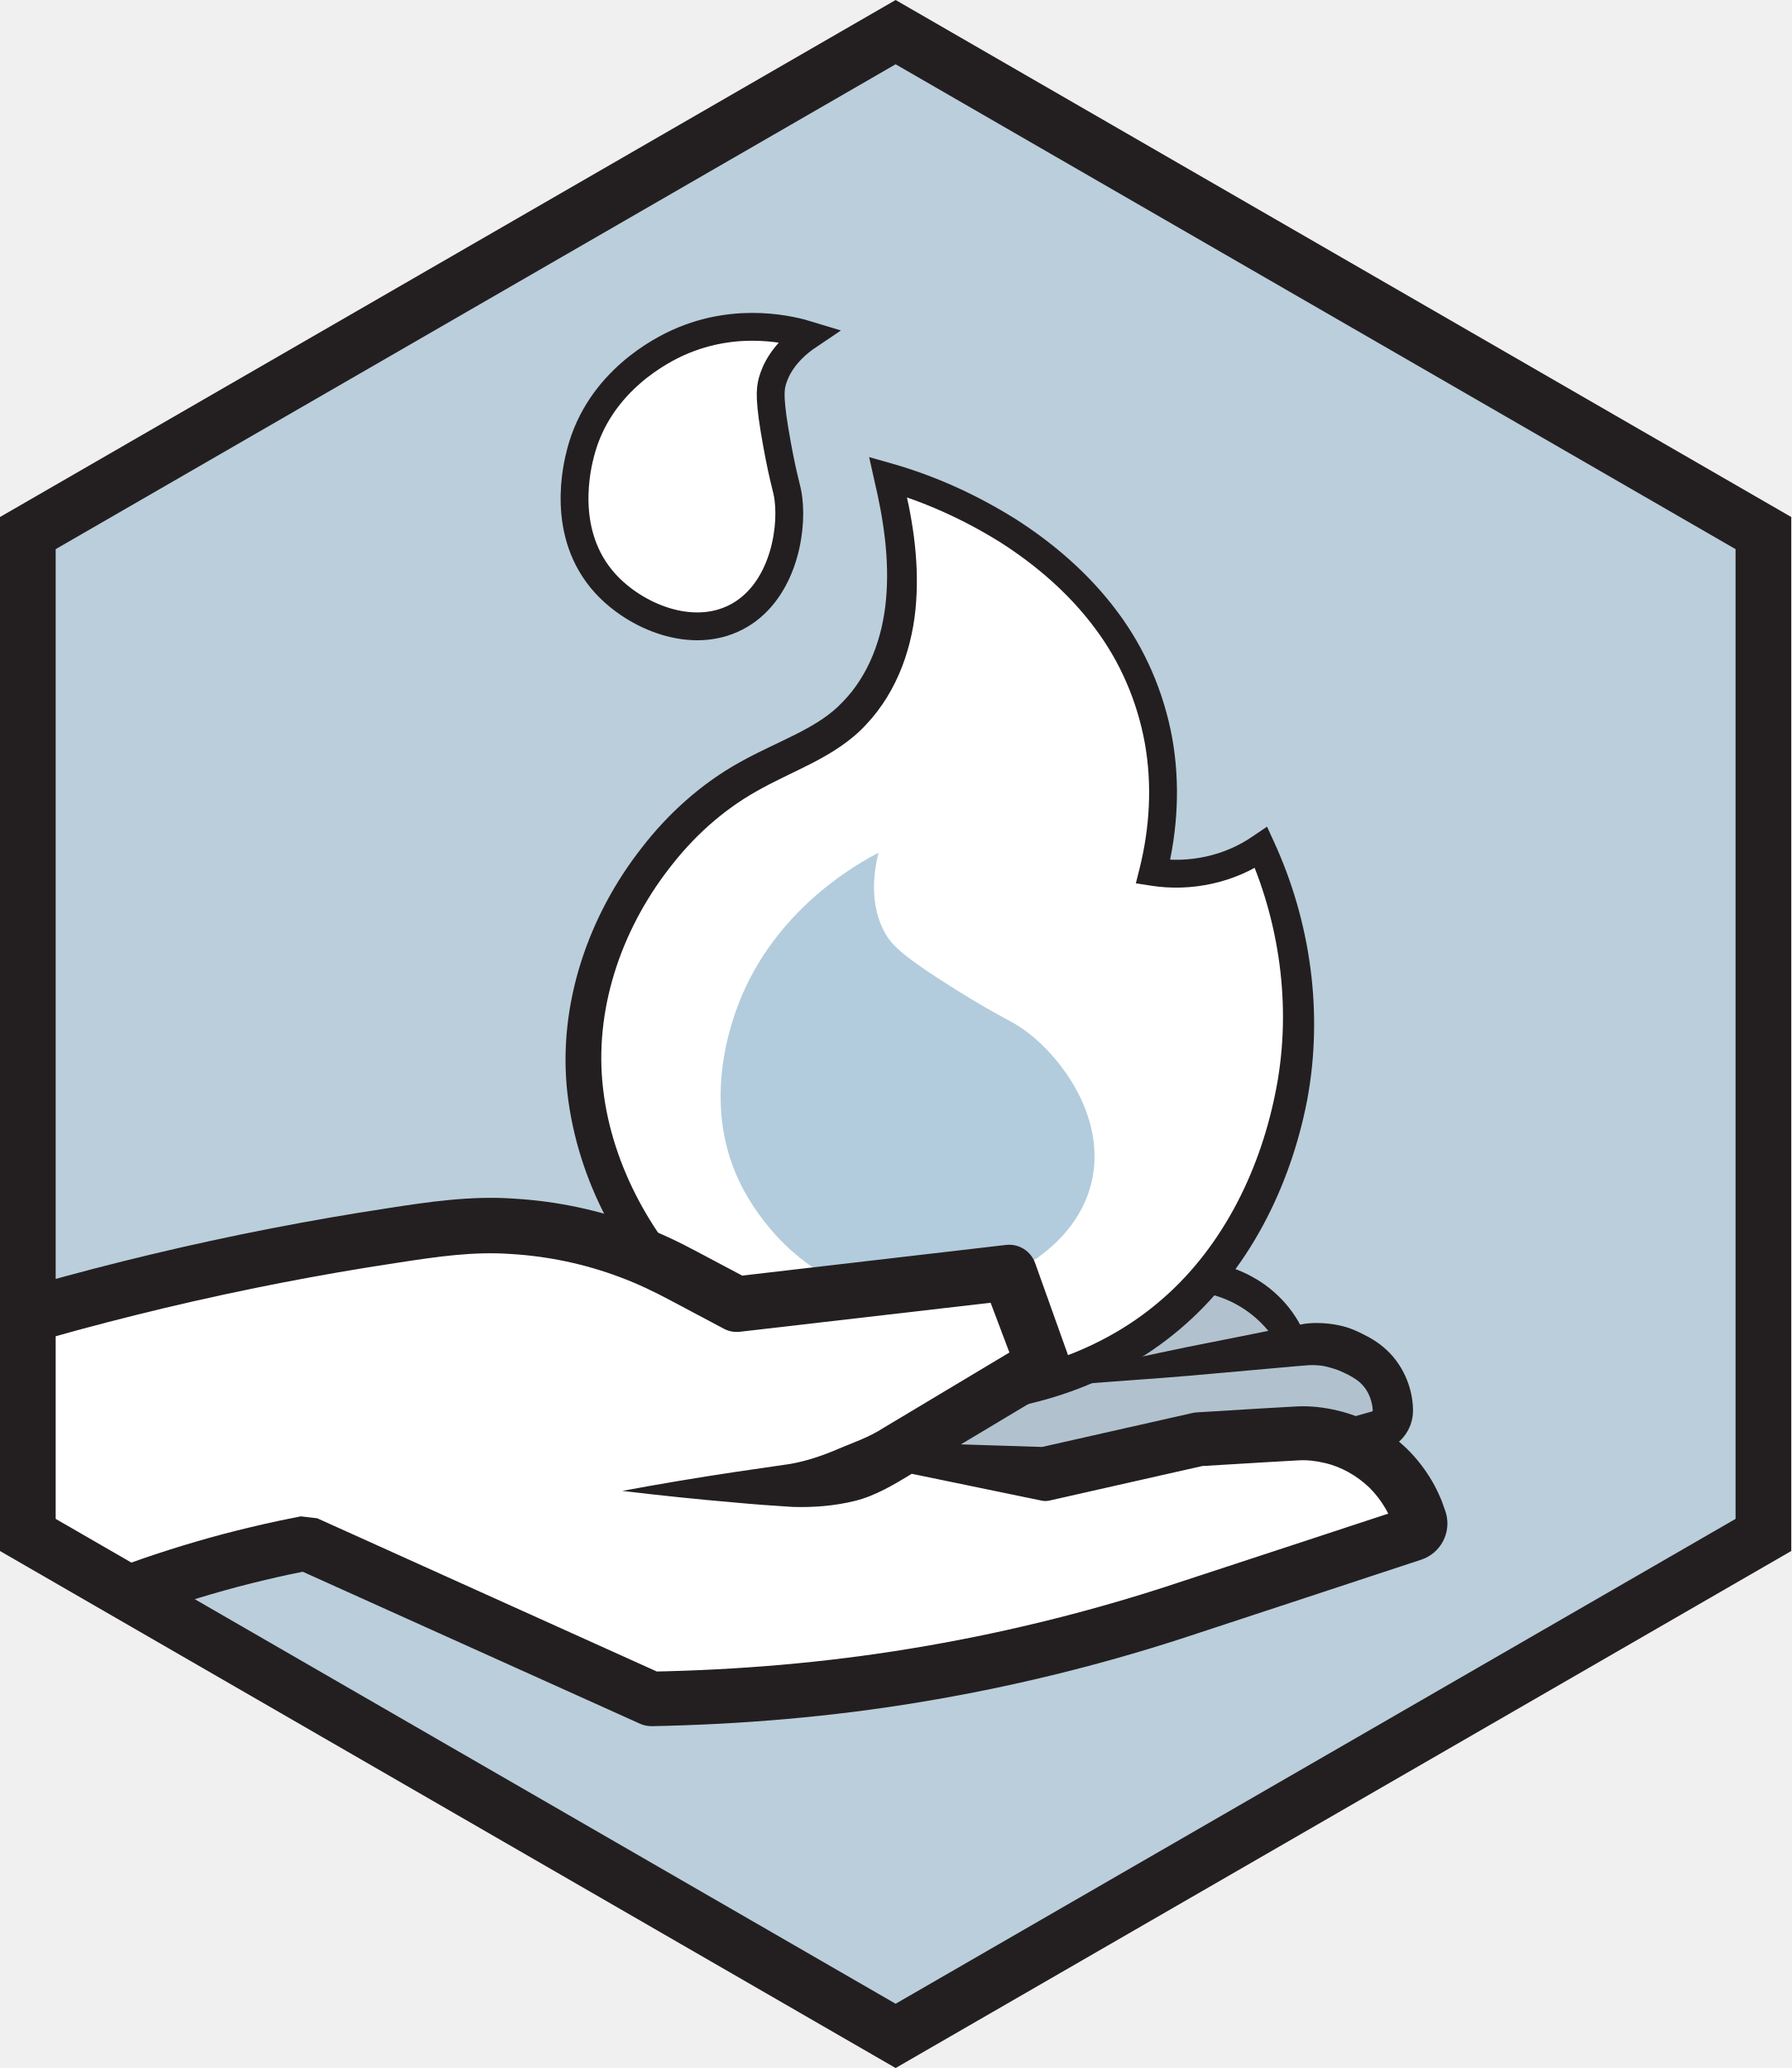
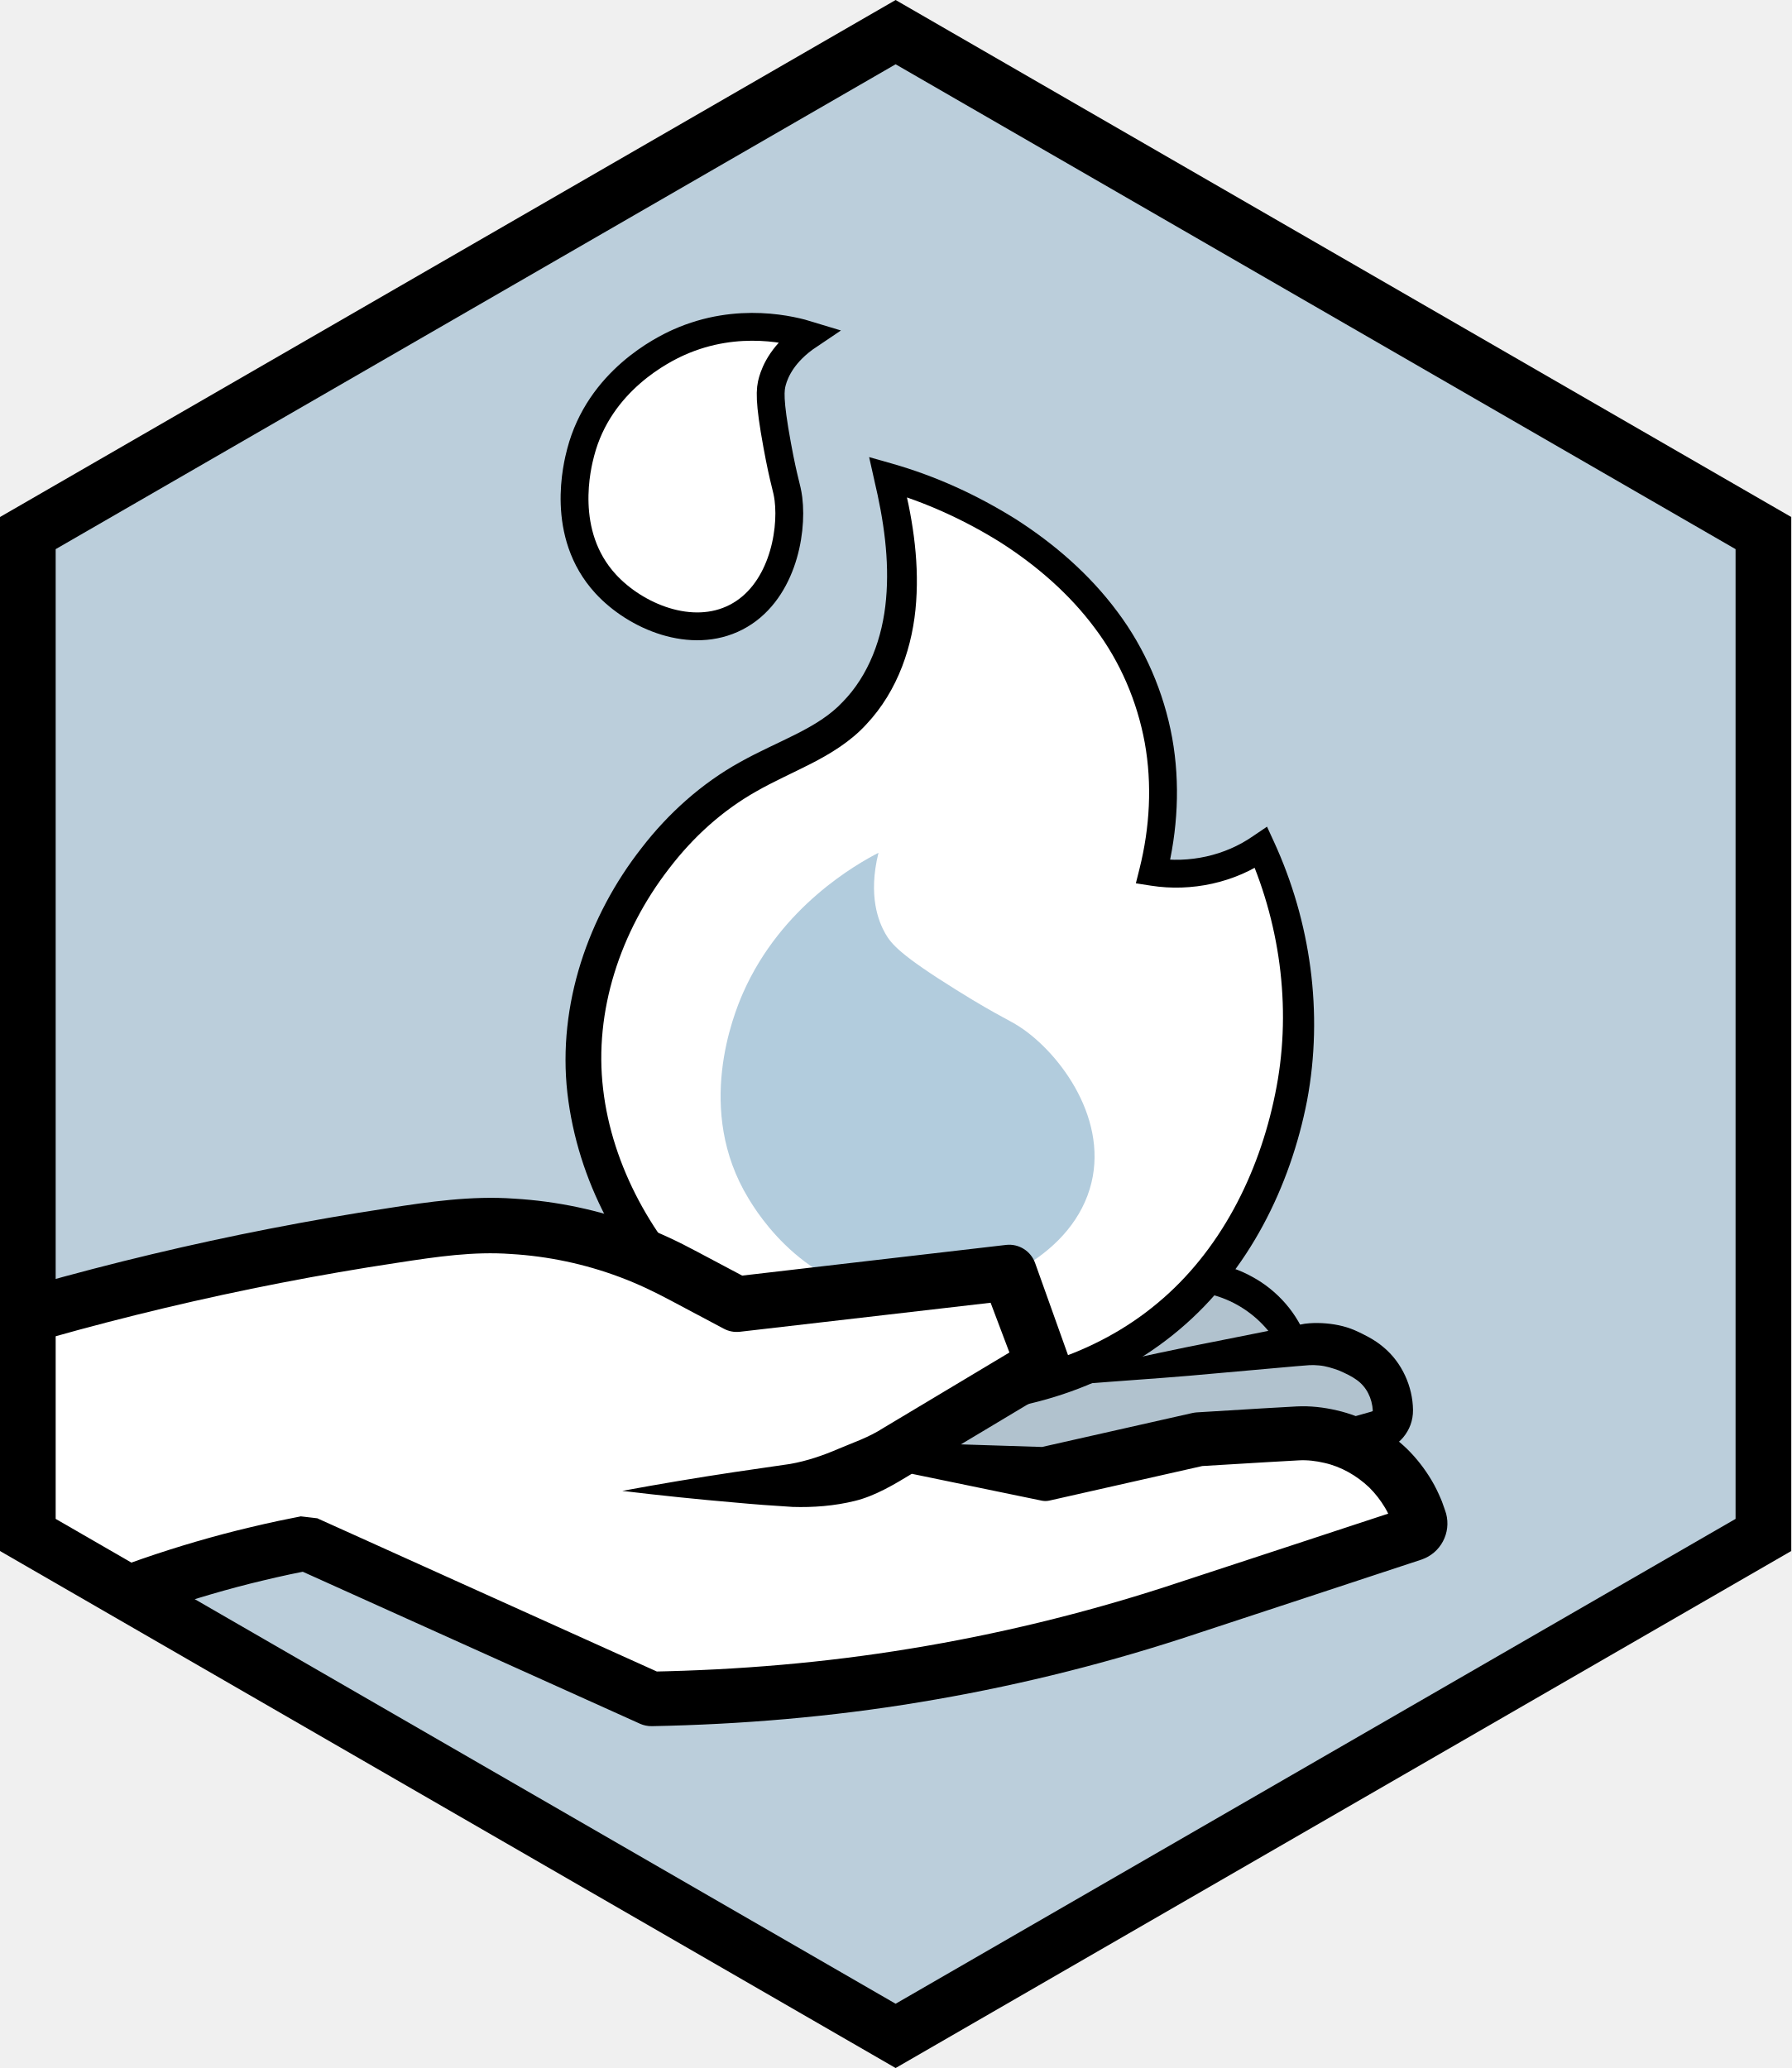
<svg xmlns="http://www.w3.org/2000/svg" fill-rule="evenodd" stroke-miterlimit="10" clip-rule="evenodd" viewBox="0 0 64.354 74.309" xml:space="preserve">
  <g transform="translate(-3.8229 -3.3453)">
    <clipPath id="a">
      <path d="M4.823 22.5v36L36 76.5l31.177-18v-36L36 4.5Z" clip-rule="nonzero" />
    </clipPath>
    <g clip-path="url(#a)">
      <path fill="#3f7faa" fill-rule="nonzero" d="M67.177 58.499v-36l-31.177-18-31.177 18v36l31.177 18z" opacity=".3" />
      <path fill="#9aa3ad" fill-rule="nonzero" d="M45.698 49.305c-1.661.511-3.322 1.023-4.983 1.534l-.065-.183-.59-1.6-2.4.275h-.026l3.671-1.993c.367-.197.774-.315 1.194-.341h.183c.279.003.604.042.948.161 1.377.474 1.947 1.836 2.068 2.147" opacity=".3" />
-       <path fill="#231f20" fill-rule="nonzero" d="M45.247 49.087c-.071.085-.089.248-.046.339l-.03-.058-.06-.119-.13-.232c-.086-.155-.19-.297-.289-.441-.204-.283-.444-.532-.717-.733-.529-.398-1.305-.584-1.983-.434-.347.06-.681.242-1.058.415l-1.095.512-2.205.994-.001.001h.026l2.399-.276h.001l.655 1.783.001.001-.001-.001c1.62-.677 3.078-1.286 4.533-1.751m.9.435c-1.866.558-3.73.972-5.432 1.317h-.001v-.001l-.655-1.783h-.001l-2.399.276h-.026l.001-.001 2.036-1.308 1.025-.639c.331-.202.686-.459 1.124-.598.874-.295 1.823-.191 2.654.262.413.221.761.538 1.048.891.144.176.264.37.375.565.055.098.103.2.148.303l.064.157.029.08c.062.138.063.348.01.479" />
+       <path fill-rule="nonzero" d="M45.247 49.087c-.071.085-.089.248-.046.339l-.03-.058-.06-.119-.13-.232c-.086-.155-.19-.297-.289-.441-.204-.283-.444-.532-.717-.733-.529-.398-1.305-.584-1.983-.434-.347.06-.681.242-1.058.415l-1.095.512-2.205.994-.001.001h.026l2.399-.276h.001l.655 1.783.001.001-.001-.001c1.62-.677 3.078-1.286 4.533-1.751m.9.435c-1.866.558-3.73.972-5.432 1.317h-.001v-.001l-.655-1.783h-.001l-2.399.276h-.026l.001-.001 2.036-1.308 1.025-.639c.331-.202.686-.459 1.124-.598.874-.295 1.823-.191 2.654.262.413.221.761.538 1.048.891.144.176.264.37.375.565.055.098.103.2.148.303l.064.157.029.08c.062.138.063.348.01.479" />
      <path fill="#9aa3ad" fill-rule="nonzero" d="m39.771 53.239 1.495-.892-.551-1.508 4.616-1.442c.118-.039.249-.066.367-.092 1.914-.406 3.868.577 4.629 2.413Z" opacity=".3" />
-       <path fill="#231f20" fill-rule="nonzero" d="M39.771 53.239c1.838-.278 3.665-.611 5.407-.974l5.077-1.042-.39.686-.002-.004c-.701-1.434-2.269-2.324-3.866-2.134-.374.033-.807.154-1.257.268-.443.103-.883.214-1.33.305-.891.188-1.784.372-2.695.495l.551 1.508zm0 0 1.495-.892-.551-1.508c.819-.417 1.656-.774 2.494-1.126.418-.179.843-.338 1.264-.506.416-.15.839-.342 1.364-.44.998-.197 2.081-.047 2.983.462.907.493 1.633 1.326 1.966 2.292l.003.005.249.623-.64.064c-1.851.185-3.704.336-5.478.479-1.777.144-3.468.318-5.149.547" />
+       <path fill-rule="nonzero" d="M39.771 53.239c1.838-.278 3.665-.611 5.407-.974l5.077-1.042-.39.686-.002-.004c-.701-1.434-2.269-2.324-3.866-2.134-.374.033-.807.154-1.257.268-.443.103-.883.214-1.33.305-.891.188-1.784.372-2.695.495l.551 1.508zm0 0 1.495-.892-.551-1.508c.819-.417 1.656-.774 2.494-1.126.418-.179.843-.338 1.264-.506.416-.15.839-.342 1.364-.44.998-.197 2.081-.047 2.983.462.907.493 1.633 1.326 1.966 2.292l.003.005.249.623-.64.064c-1.851.185-3.704.336-5.478.479-1.777.144-3.468.318-5.149.547" />
      <path fill="#9aa3ad" fill-rule="nonzero" d="M53.867 54.025c0 .354-.236.656-.577.747l-1.128.341c-.485-.183-1.009-.288-1.547-.288-.105 0-.197.013-.288.013l-3.462.21-5.507 1.245c-1.862-.222-3.711-.445-5.573-.668.026-.013.039-.026.065-.04l3.921-2.347 10.556-1.521.485-.065c.315-.027.957-.027 1.639.327.301.145.839.42 1.167 1.063.183.354.236.708.249.983" opacity=".3" />
-       <path fill="#231f20" fill-rule="nonzero" d="M53.145 54.042c-.025-.454-.226-.861-.576-1.11-.088-.064-.185-.122-.293-.179-.106-.052-.275-.135-.365-.169-.224-.079-.453-.154-.697-.175-.115-.013-.256-.015-.348-.01l-.462.037-.965.086-1.929.172c-1.285.123-2.575.211-3.864.307-1.288.107-2.584.157-3.876.237l-.004.003-3.916 2.344-.066.04 5.573.668.006-.001 5.416-1.62.005-.002.057-.007 2.667-.344c.454-.049.862-.136 1.393-.144.516 0 1.032.083 1.526.237l-.482-.016.004-.002 1.063-.302.104-.03.014-.009c.007.001.012-.029.015-.011m1.443-.034c.004.383-.126.717-.357.993-.115.135-.254.249-.408.336-.143.087-.356.145-.408.161l-1.032.332-.004.001-.295.072-.188-.089c-.337-.159-.7-.272-1.073-.324-.359-.048-.838-.026-1.273-.037l-2.662-.021.061-.008-5.586.868-.006.001-5.573-.668.066-.04 3.916-2.344.004-.003c1.262-.288 2.52-.606 3.786-.867 1.264-.272 2.528-.552 3.796-.797l1.901-.379.951-.19.496-.094c.229-.029.412-.03.618-.022.4.022.806.095 1.18.258.208.09.327.156.507.25.175.097.352.212.515.351.672.552 1.059 1.424 1.068 2.26" />
-       <path fill="#fff" fill-rule="nonzero" stroke="#231f20" stroke-width="2" d="m37.683 49.482 3.648-1.992c.364-.199.77-.316 1.185-.344 1.064-.069 2.08.458 2.634 1.37l.557.915" />
+       <path fill-rule="nonzero" d="M53.145 54.042c-.025-.454-.226-.861-.576-1.11-.088-.064-.185-.122-.293-.179-.106-.052-.275-.135-.365-.169-.224-.079-.453-.154-.697-.175-.115-.013-.256-.015-.348-.01l-.462.037-.965.086-1.929.172c-1.285.123-2.575.211-3.864.307-1.288.107-2.584.157-3.876.237l-.004.003-3.916 2.344-.066.04 5.573.668.006-.001 5.416-1.62.005-.002.057-.007 2.667-.344c.454-.049.862-.136 1.393-.144.516 0 1.032.083 1.526.237l-.482-.016.004-.002 1.063-.302.104-.03.014-.009c.007.001.012-.029.015-.011m1.443-.034c.004.383-.126.717-.357.993-.115.135-.254.249-.408.336-.143.087-.356.145-.408.161l-1.032.332-.004.001-.295.072-.188-.089c-.337-.159-.7-.272-1.073-.324-.359-.048-.838-.026-1.273-.037l-2.662-.021.061-.008-5.586.868-.006.001-5.573-.668.066-.04 3.916-2.344.004-.003c1.262-.288 2.52-.606 3.786-.867 1.264-.272 2.528-.552 3.796-.797l1.901-.379.951-.19.496-.094c.229-.029.412-.03.618-.022.4.022.806.095 1.18.258.208.09.327.156.507.25.175.097.352.212.515.351.672.552 1.059 1.424 1.068 2.26" />
+       <path fill="#fff" fill-rule="nonzero" stroke="#000" stroke-width="2" d="m37.683 49.482 3.648-1.992c.364-.199.77-.316 1.185-.344 1.064-.069 2.08.458 2.634 1.37l.557.915" />
      <path fill="#fff" fill-rule="nonzero" d="M28.875 50.343c-.334-.3-4.479-4.148-4.063-9.75.281-3.779 2.493-6.422 3.311-7.302 2.857-3.073 5.329-2.501 7.028-5.113.848-1.305 1.622-3.583.569-7.698.503.129 7.682 2.099 9.492 8.451.667 2.341.365 4.436.037 5.745.543.081 1.505.148 2.592-.227.542-.186.974-.433 1.295-.654.531 1.17 2.147 5.125.855 9.924-.335 1.244-1.418 5.051-4.997 7.553-4.622 3.233-11.667 3.072-16.119-.929" />
-       <path fill="#231f20" fill-rule="nonzero" d="M29.326 49.841c2.145 1.946 5.057 2.985 7.972 3.037 2.912.059 5.884-.842 8.11-2.707 2.241-1.861 3.64-4.622 4.226-7.509.598-2.875.231-5.95-.954-8.661l.739.206-.012.008c-1.219.85-2.777 1.184-4.232.955l-.544-.085.133-.53c.37-1.48.455-3.03.187-4.519-.273-1.488-.881-2.91-1.794-4.122-.906-1.218-2.077-2.237-3.371-3.067-1.297-.814-2.738-1.471-4.191-1.883l.609-.608.001.007c.38 1.477.644 3.016.533 4.597-.106 1.568-.646 3.199-1.793 4.416-.566.619-1.29 1.054-1.973 1.405-.69.353-1.358.646-1.974.999-1.232.695-2.28 1.65-3.146 2.786-1.74 2.252-2.694 5.113-2.361 7.911.321 2.781 1.814 5.446 3.835 7.364m-.903 1.005c-2.275-2.195-3.85-5.059-4.216-8.228-.357-3.17.753-6.365 2.669-8.806.946-1.23 2.155-2.32 3.531-3.08 1.37-.77 2.794-1.2 3.692-2.165.935-.954 1.436-2.303 1.557-3.694.128-1.402-.084-2.851-.42-4.262l-.001-.007-.187-.834.796.226c1.605.455 3.083 1.136 4.478 2.007 1.378.883 2.646 1.98 3.639 3.315 1 1.329 1.676 2.905 1.975 4.542.295 1.642.199 3.336-.202 4.937l-.411-.615c1.226.189 2.504-.087 3.518-.792l.01-.007.492-.333.248.539c1.321 2.875 1.782 6.156 1.192 9.3-.602 3.096-2.095 6.127-4.58 8.225-2.478 2.098-5.735 3.099-8.927 3.056-3.194-.037-6.426-1.154-8.853-3.324" />
+       <path fill-rule="nonzero" d="M29.326 49.841c2.145 1.946 5.057 2.985 7.972 3.037 2.912.059 5.884-.842 8.11-2.707 2.241-1.861 3.64-4.622 4.226-7.509.598-2.875.231-5.95-.954-8.661l.739.206-.012.008c-1.219.85-2.777 1.184-4.232.955l-.544-.085.133-.53c.37-1.48.455-3.03.187-4.519-.273-1.488-.881-2.91-1.794-4.122-.906-1.218-2.077-2.237-3.371-3.067-1.297-.814-2.738-1.471-4.191-1.883l.609-.608.001.007c.38 1.477.644 3.016.533 4.597-.106 1.568-.646 3.199-1.793 4.416-.566.619-1.29 1.054-1.973 1.405-.69.353-1.358.646-1.974.999-1.232.695-2.28 1.65-3.146 2.786-1.74 2.252-2.694 5.113-2.361 7.911.321 2.781 1.814 5.446 3.835 7.364m-.903 1.005c-2.275-2.195-3.85-5.059-4.216-8.228-.357-3.17.753-6.365 2.669-8.806.946-1.23 2.155-2.32 3.531-3.08 1.37-.77 2.794-1.2 3.692-2.165.935-.954 1.436-2.303 1.557-3.694.128-1.402-.084-2.851-.42-4.262l-.001-.007-.187-.834.796.226c1.605.455 3.083 1.136 4.478 2.007 1.378.883 2.646 1.98 3.639 3.315 1 1.329 1.676 2.905 1.975 4.542.295 1.642.199 3.336-.202 4.937l-.411-.615c1.226.189 2.504-.087 3.518-.792l.01-.007.492-.333.248.539c1.321 2.875 1.782 6.156 1.192 9.3-.602 3.096-2.095 6.127-4.58 8.225-2.478 2.098-5.735 3.099-8.927 3.056-3.194-.037-6.426-1.154-8.853-3.324" />
      <path fill="#3f7faa" fill-rule="nonzero" d="M36.524 49.972c2.384.013 5.461-1.243 6.368-3.662.914-2.439-.806-4.916-2.293-5.972-.514-.365-.747-.38-2.41-1.417-2.001-1.247-2.342-1.648-2.56-2.032-.235-.415-.629-1.344-.245-2.901-.763.396-3.488 1.913-4.863 5.029-.356.808-1.727 4.227.186 7.38.328.542 2.155 3.555 5.817 3.575" opacity=".4" />
      <path fill="#fff" fill-rule="nonzero" d="M25.581 24.325c1.078 1.174 3.092 2.022 4.688 1.198 1.61-.83 2.039-2.97 1.88-4.251-.056-.444-.154-.565-.403-1.923-.3-1.634-.259-2.01-.17-2.319.096-.333.371-1.012 1.308-1.64-.541-.166-2.523-.705-4.673.255-.557.249-2.854 1.37-3.527 3.958-.116.445-.759 2.919.897 4.722" />
-       <path fill="none" stroke="#231f20" d="M25.581 24.325c1.078 1.174 3.092 2.022 4.688 1.198 1.61-.83 2.039-2.97 1.88-4.251-.056-.444-.154-.565-.403-1.923-.3-1.634-.259-2.01-.17-2.319.096-.333.371-1.012 1.308-1.64-.541-.166-2.523-.705-4.673.255-.557.249-2.854 1.37-3.527 3.958-.116.445-.759 2.919.897 4.722Z" />
+       <path fill="none" stroke="#000" d="M25.581 24.325c1.078 1.174 3.092 2.022 4.688 1.198 1.61-.83 2.039-2.97 1.88-4.251-.056-.444-.154-.565-.403-1.923-.3-1.634-.259-2.01-.17-2.319.096-.333.371-1.012 1.308-1.64-.541-.166-2.523-.705-4.673.255-.557.249-2.854 1.37-3.527 3.958-.116.445-.759 2.919.897 4.722Z" />
      <path fill="#fff" fill-rule="nonzero" d="m26.18 56.917 5.837-.184c1.358-.043 2.682-.432 3.847-1.13l5.416-3.243-.621-1.689-.587-1.598-9.778 1.135-2.148-1.14c-2.672-1.42-5.722-1.961-8.72-1.546l-.177.025c-6.201.86-12.29 2.278-18.211 4.237-2.187.724-3.917 1.296-3.917 1.296l1.007 12.663 4.973-2.728c3.661-2.008 7.614-3.431 11.716-4.218l12.404 5.595 1.021-.03c6.136-.177 12.215-1.243 18.046-3.164 2.763-.911 5.527-1.821 8.291-2.731.206-.068.32-.289.256-.496-.598-1.953-2.456-3.242-4.495-3.118l-3.461.21-5.509 1.244c-1.86-.22-3.719-.44-5.579-.66" />
-       <path fill="#231f20" fill-rule="nonzero" d="M26.18 56.917c1.343-.249 2.687-.474 4.031-.676l1.995-.291c.605-.106 1.182-.304 1.727-.539.555-.237 1.084-.405 1.634-.759l1.738-1.041 3.475-2.081.002-.001-.411 1.165-1.236-3.273-.001-.003 1.053.649-9.778 1.132c-.209.025-.411-.018-.583-.11l-1.902-1.011c-.623-.333-1.203-.608-1.837-.845-1.251-.469-2.573-.749-3.907-.828-1.344-.097-2.639.093-4.079.315-1.406.211-2.808.455-4.203.726-2.792.544-5.561 1.203-8.298 1.976-2.734.76-5.43 1.702-8.168 2.598l.676-1.019 1.004 12.663-1.458-.787 3.481-1.908c1.15-.629 2.332-1.295 3.562-1.877 2.449-1.167 5.013-2.09 7.643-2.752.659-.162 1.319-.317 1.984-.446l.25-.05.031-.007.015-.003.008-.001c-.125-.017 1.121.131.597.07l.056.026.113.051.453.204.905.408 3.619 1.634 7.238 3.266.015.007-.431-.087c3.158-.059 6.26-.319 9.353-.83 3.087-.506 6.135-1.244 9.111-2.205l4.522-1.485 2.263-.745 1.132-.372.565-.186.127-.042c-.065.022-.13.059-.184.106-.11.094-.18.224-.197.368-.008.071-.003.145.015.213.009.03-.02-.055-.029-.076-.027-.073-.047-.148-.08-.219-.062-.142-.127-.282-.207-.415-.158-.266-.348-.512-.569-.731-.449-.425-1.006-.747-1.611-.882-.301-.07-.611-.109-.922-.091l-1.166.066-2.378.143.154-.022-5.481 1.239-.027.006-.068.015c-.087.019-.177.018-.26.002l-5.522-1.141c-.263-.055-.432-.312-.378-.575.049-.235.26-.395.492-.387l5.636.18-.327.017.027-.007 5.482-1.238c.05-.011.105-.018.155-.022l2.378-.145 1.212-.069c.483-.024.97.031 1.441.142.946.215 1.818.71 2.516 1.378.346.339.645.725.892 1.142.124.208.229.427.324.65.05.11.085.226.127.34.023.072.031.079.068.205.043.164.056.339.036.508-.04.341-.209.659-.47.882-.13.111-.283.198-.442.253l-.156.052-.565.186-1.132.373-2.262.746-4.531 1.491c-3.069.993-6.212 1.756-9.394 2.28-3.176.528-6.42.8-9.614.861h-.009c-.149.003-.295-.03-.422-.086l-.014-.007-7.24-3.263-4.525-2.04-.453-.204-.113-.051-.056-.025c-.529-.063.712.082.582.068l-.008.001-.015.003-.029.006-.238.048c-.633.123-1.262.272-1.889.426-2.504.632-4.944 1.512-7.275 2.623-2.292 1.121-4.624 2.494-6.942 3.738l-.008.004c-.48.258-1.079.078-1.337-.403-.065-.122-.103-.258-.114-.388l-1.01-12.663c-.038-.463.253-.878.676-1.018 2.72-.891 5.448-1.846 8.25-2.627 2.789-.789 5.612-1.463 8.458-2.018 1.423-.277 2.851-.526 4.285-.743 1.393-.217 2.96-.448 4.493-.336 1.533.09 3.051.412 4.489.95.713.263 1.432.606 2.074.951l1.903 1.01-.583-.11 9.778-1.137.009-.001c.466-.054.894.226 1.045.649l.001.003 1.177 3.295.003.008c.158.443-.026.924-.415 1.157l-.002.001-3.475 2.081-1.738 1.041c-.595.361-1.291.783-2.021.962-.738.183-1.499.24-2.241.217-.722-.045-1.366-.091-2.054-.156-1.355-.116-2.71-.256-4.066-.42" />
+       <path fill-rule="nonzero" d="M26.18 56.917c1.343-.249 2.687-.474 4.031-.676l1.995-.291c.605-.106 1.182-.304 1.727-.539.555-.237 1.084-.405 1.634-.759l1.738-1.041 3.475-2.081.002-.001-.411 1.165-1.236-3.273-.001-.003 1.053.649-9.778 1.132c-.209.025-.411-.018-.583-.11l-1.902-1.011c-.623-.333-1.203-.608-1.837-.845-1.251-.469-2.573-.749-3.907-.828-1.344-.097-2.639.093-4.079.315-1.406.211-2.808.455-4.203.726-2.792.544-5.561 1.203-8.298 1.976-2.734.76-5.43 1.702-8.168 2.598l.676-1.019 1.004 12.663-1.458-.787 3.481-1.908c1.15-.629 2.332-1.295 3.562-1.877 2.449-1.167 5.013-2.09 7.643-2.752.659-.162 1.319-.317 1.984-.446l.25-.05.031-.007.015-.003.008-.001c-.125-.017 1.121.131.597.07l.056.026.113.051.453.204.905.408 3.619 1.634 7.238 3.266.015.007-.431-.087c3.158-.059 6.26-.319 9.353-.83 3.087-.506 6.135-1.244 9.111-2.205l4.522-1.485 2.263-.745 1.132-.372.565-.186.127-.042c-.065.022-.13.059-.184.106-.11.094-.18.224-.197.368-.008.071-.003.145.015.213.009.03-.02-.055-.029-.076-.027-.073-.047-.148-.08-.219-.062-.142-.127-.282-.207-.415-.158-.266-.348-.512-.569-.731-.449-.425-1.006-.747-1.611-.882-.301-.07-.611-.109-.922-.091l-1.166.066-2.378.143.154-.022-5.481 1.239-.027.006-.068.015c-.087.019-.177.018-.26.002l-5.522-1.141c-.263-.055-.432-.312-.378-.575.049-.235.26-.395.492-.387l5.636.18-.327.017.027-.007 5.482-1.238c.05-.011.105-.018.155-.022l2.378-.145 1.212-.069c.483-.024.97.031 1.441.142.946.215 1.818.71 2.516 1.378.346.339.645.725.892 1.142.124.208.229.427.324.65.05.11.085.226.127.34.023.072.031.079.068.205.043.164.056.339.036.508-.04.341-.209.659-.47.882-.13.111-.283.198-.442.253l-.156.052-.565.186-1.132.373-2.262.746-4.531 1.491c-3.069.993-6.212 1.756-9.394 2.28-3.176.528-6.42.8-9.614.861h-.009c-.149.003-.295-.03-.422-.086l-.014-.007-7.24-3.263-4.525-2.04-.453-.204-.113-.051-.056-.025c-.529-.063.712.082.582.068l-.008.001-.015.003-.029.006-.238.048c-.633.123-1.262.272-1.889.426-2.504.632-4.944 1.512-7.275 2.623-2.292 1.121-4.624 2.494-6.942 3.738l-.008.004c-.48.258-1.079.078-1.337-.403-.065-.122-.103-.258-.114-.388l-1.01-12.663c-.038-.463.253-.878.676-1.018 2.72-.891 5.448-1.846 8.25-2.627 2.789-.789 5.612-1.463 8.458-2.018 1.423-.277 2.851-.526 4.285-.743 1.393-.217 2.96-.448 4.493-.336 1.533.09 3.051.412 4.489.95.713.263 1.432.606 2.074.951l1.903 1.01-.583-.11 9.778-1.137.009-.001c.466-.054.894.226 1.045.649l.001.003 1.177 3.295.003.008c.158.443-.026.924-.415 1.157l-.002.001-3.475 2.081-1.738 1.041c-.595.361-1.291.783-2.021.962-.738.183-1.499.24-2.241.217-.722-.045-1.366-.091-2.054-.156-1.355-.116-2.71-.256-4.066-.42" />
    </g>
  </g>
-   <path fill="none" stroke="#231f20" stroke-width="2" d="M63.354 55.155v-36l-31.177-18-31.177 18v36l31.177 18z" />
+   <path fill="none" stroke="#000" stroke-width="2" d="M63.354 55.155v-36l-31.177-18-31.177 18v36l31.177 18z" />
</svg>
